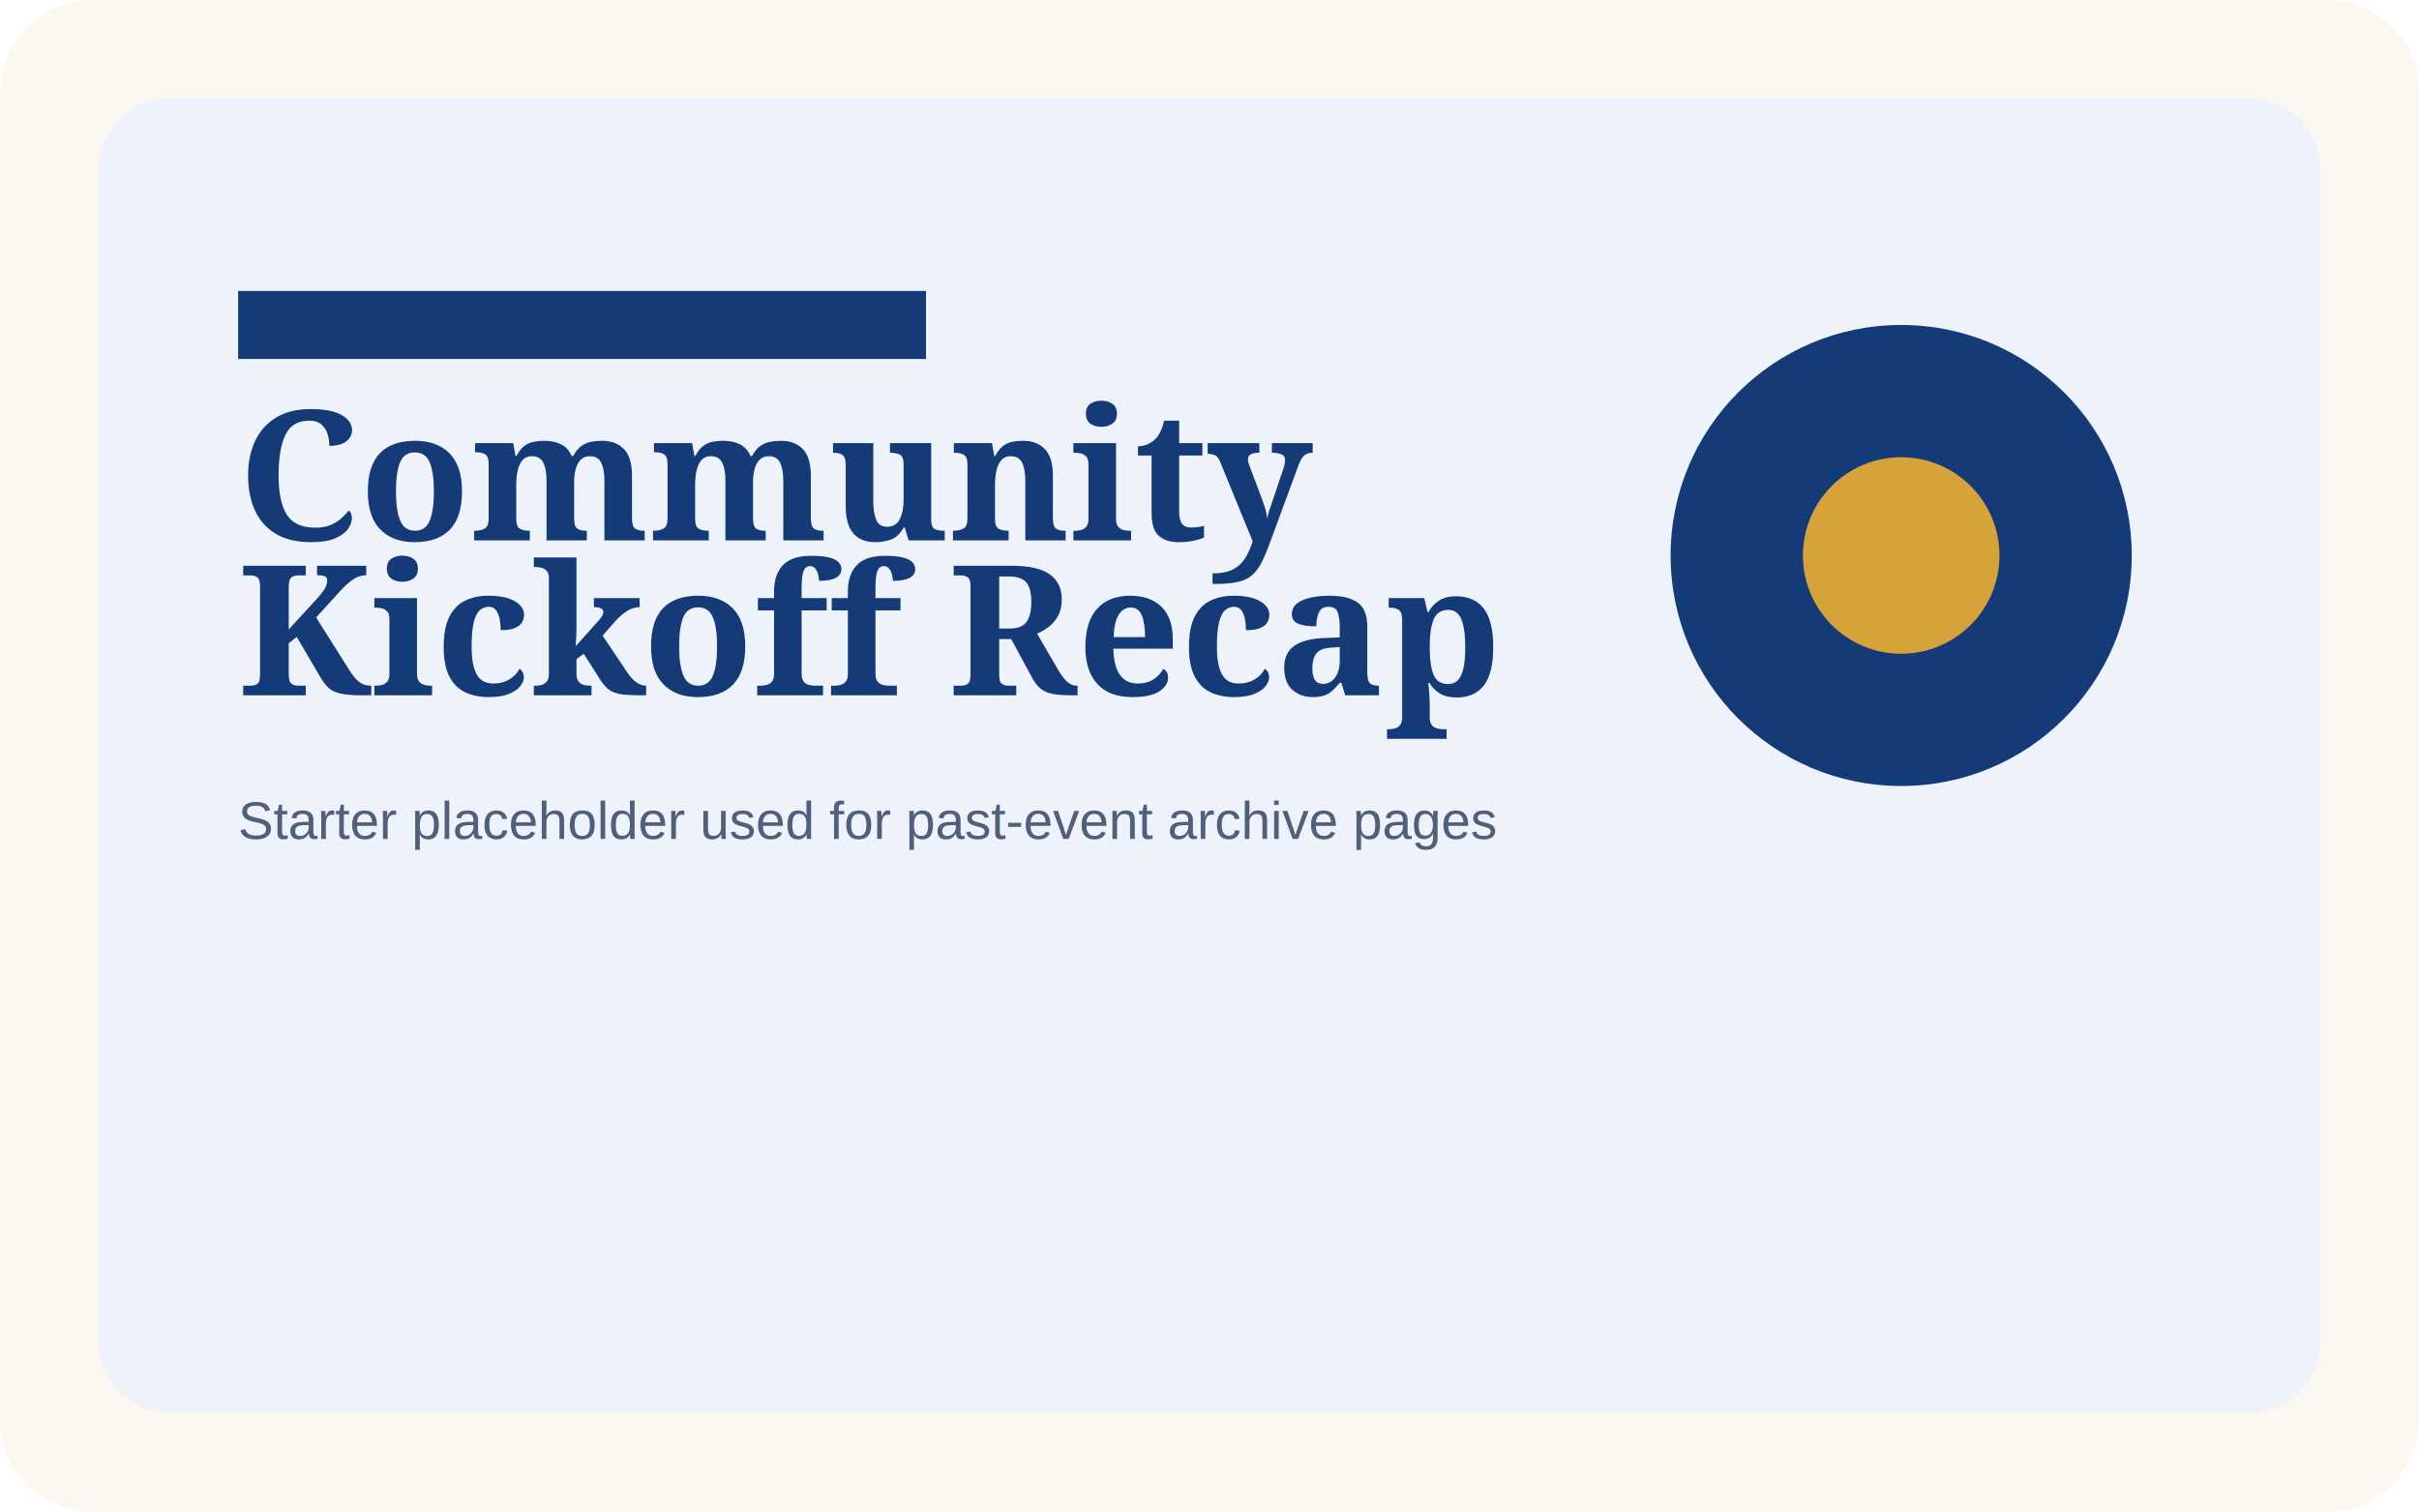
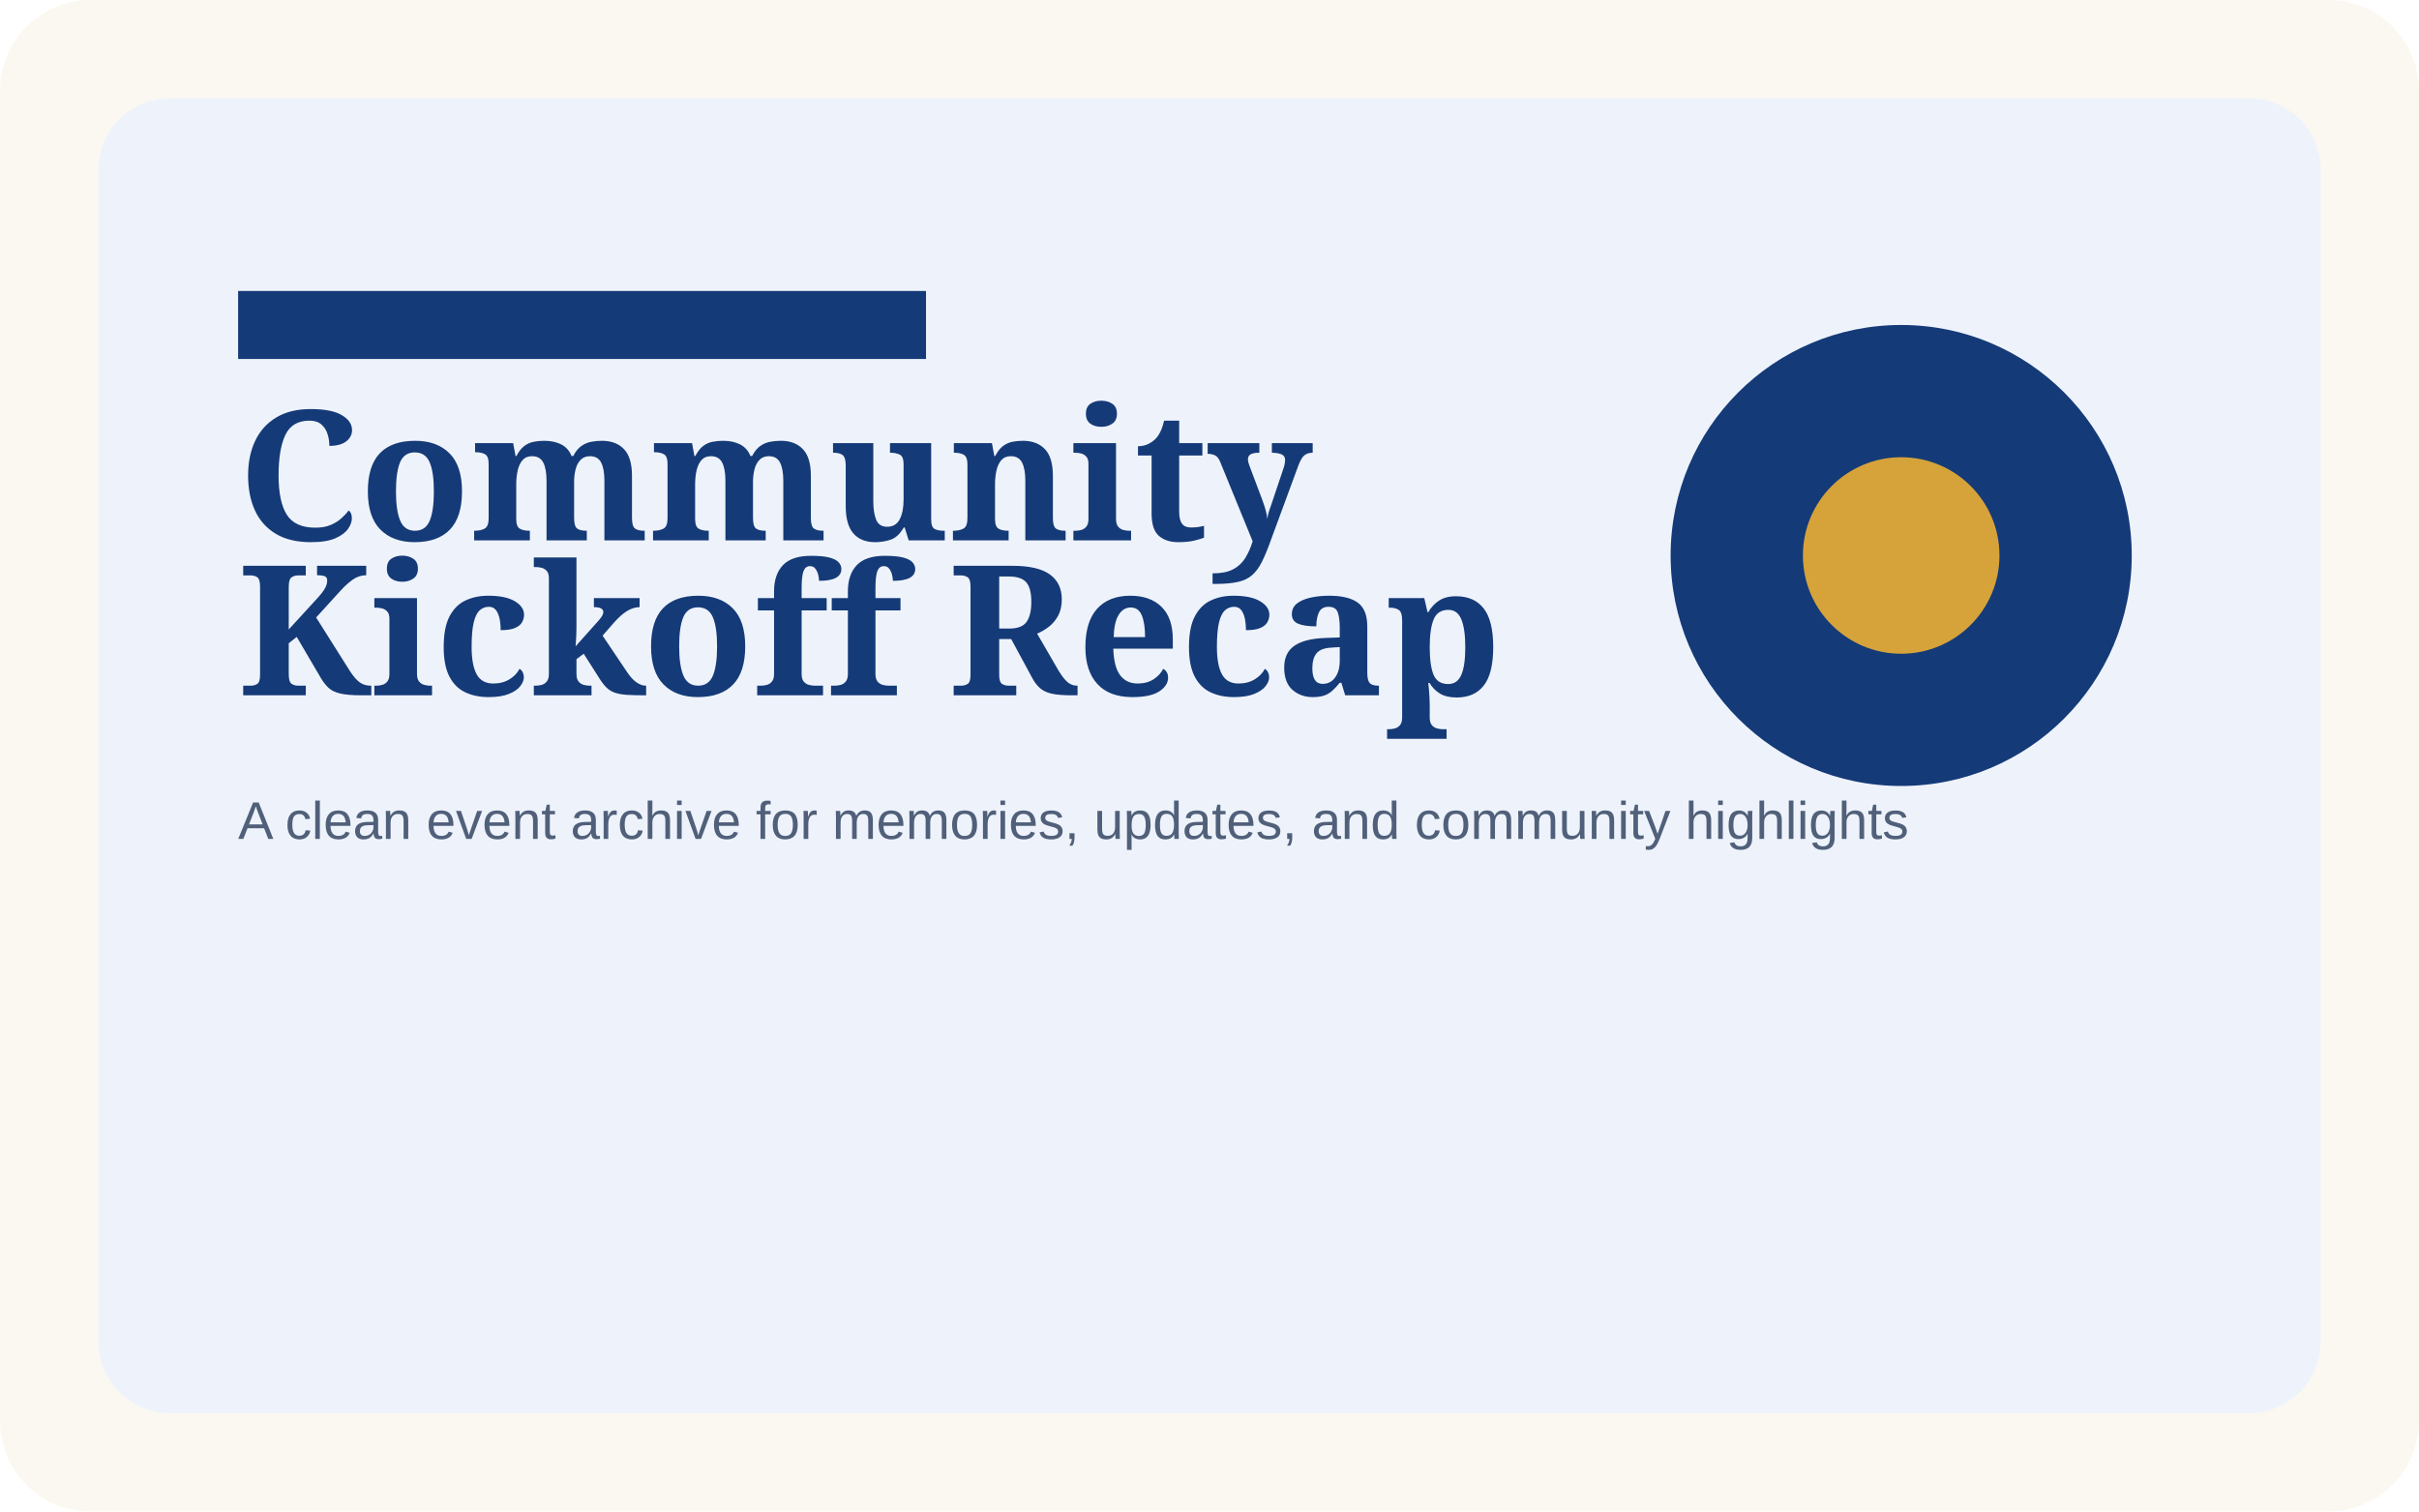
<svg xmlns="http://www.w3.org/2000/svg" width="1280" height="800" viewBox="0 0 1280 800" fill="none">
  <rect width="1280" height="800" rx="48" fill="#FBF8F1" />
  <rect x="52" y="52" width="1176" height="696" rx="38" fill="#EEF3FB" />
  <path d="M126 154H490V190H126V154Z" fill="#153A78" />
  <text x="126" y="286" fill="#153A78" font-family="Cormorant Garamond, serif" font-size="96" font-weight="700">Community</text>
  <text x="126" y="368" fill="#153A78" font-family="Cormorant Garamond, serif" font-size="96" font-weight="700">Kickoff Recap</text>
-   <text x="126" y="444" fill="#51607A" font-family="Sora, Arial, sans-serif" font-size="28">Starter placeholder used for past-event archive pages</text>
+   <text x="126" y="444" fill="#51607A" font-family="Sora, Arial, sans-serif" font-size="28">A clean event archive for memories, updates, and community highlights</text>
  <circle cx="1006" cy="294" r="122" fill="#153A78" />
  <circle cx="1006" cy="294" r="52" fill="#D6A33A" />
</svg>
